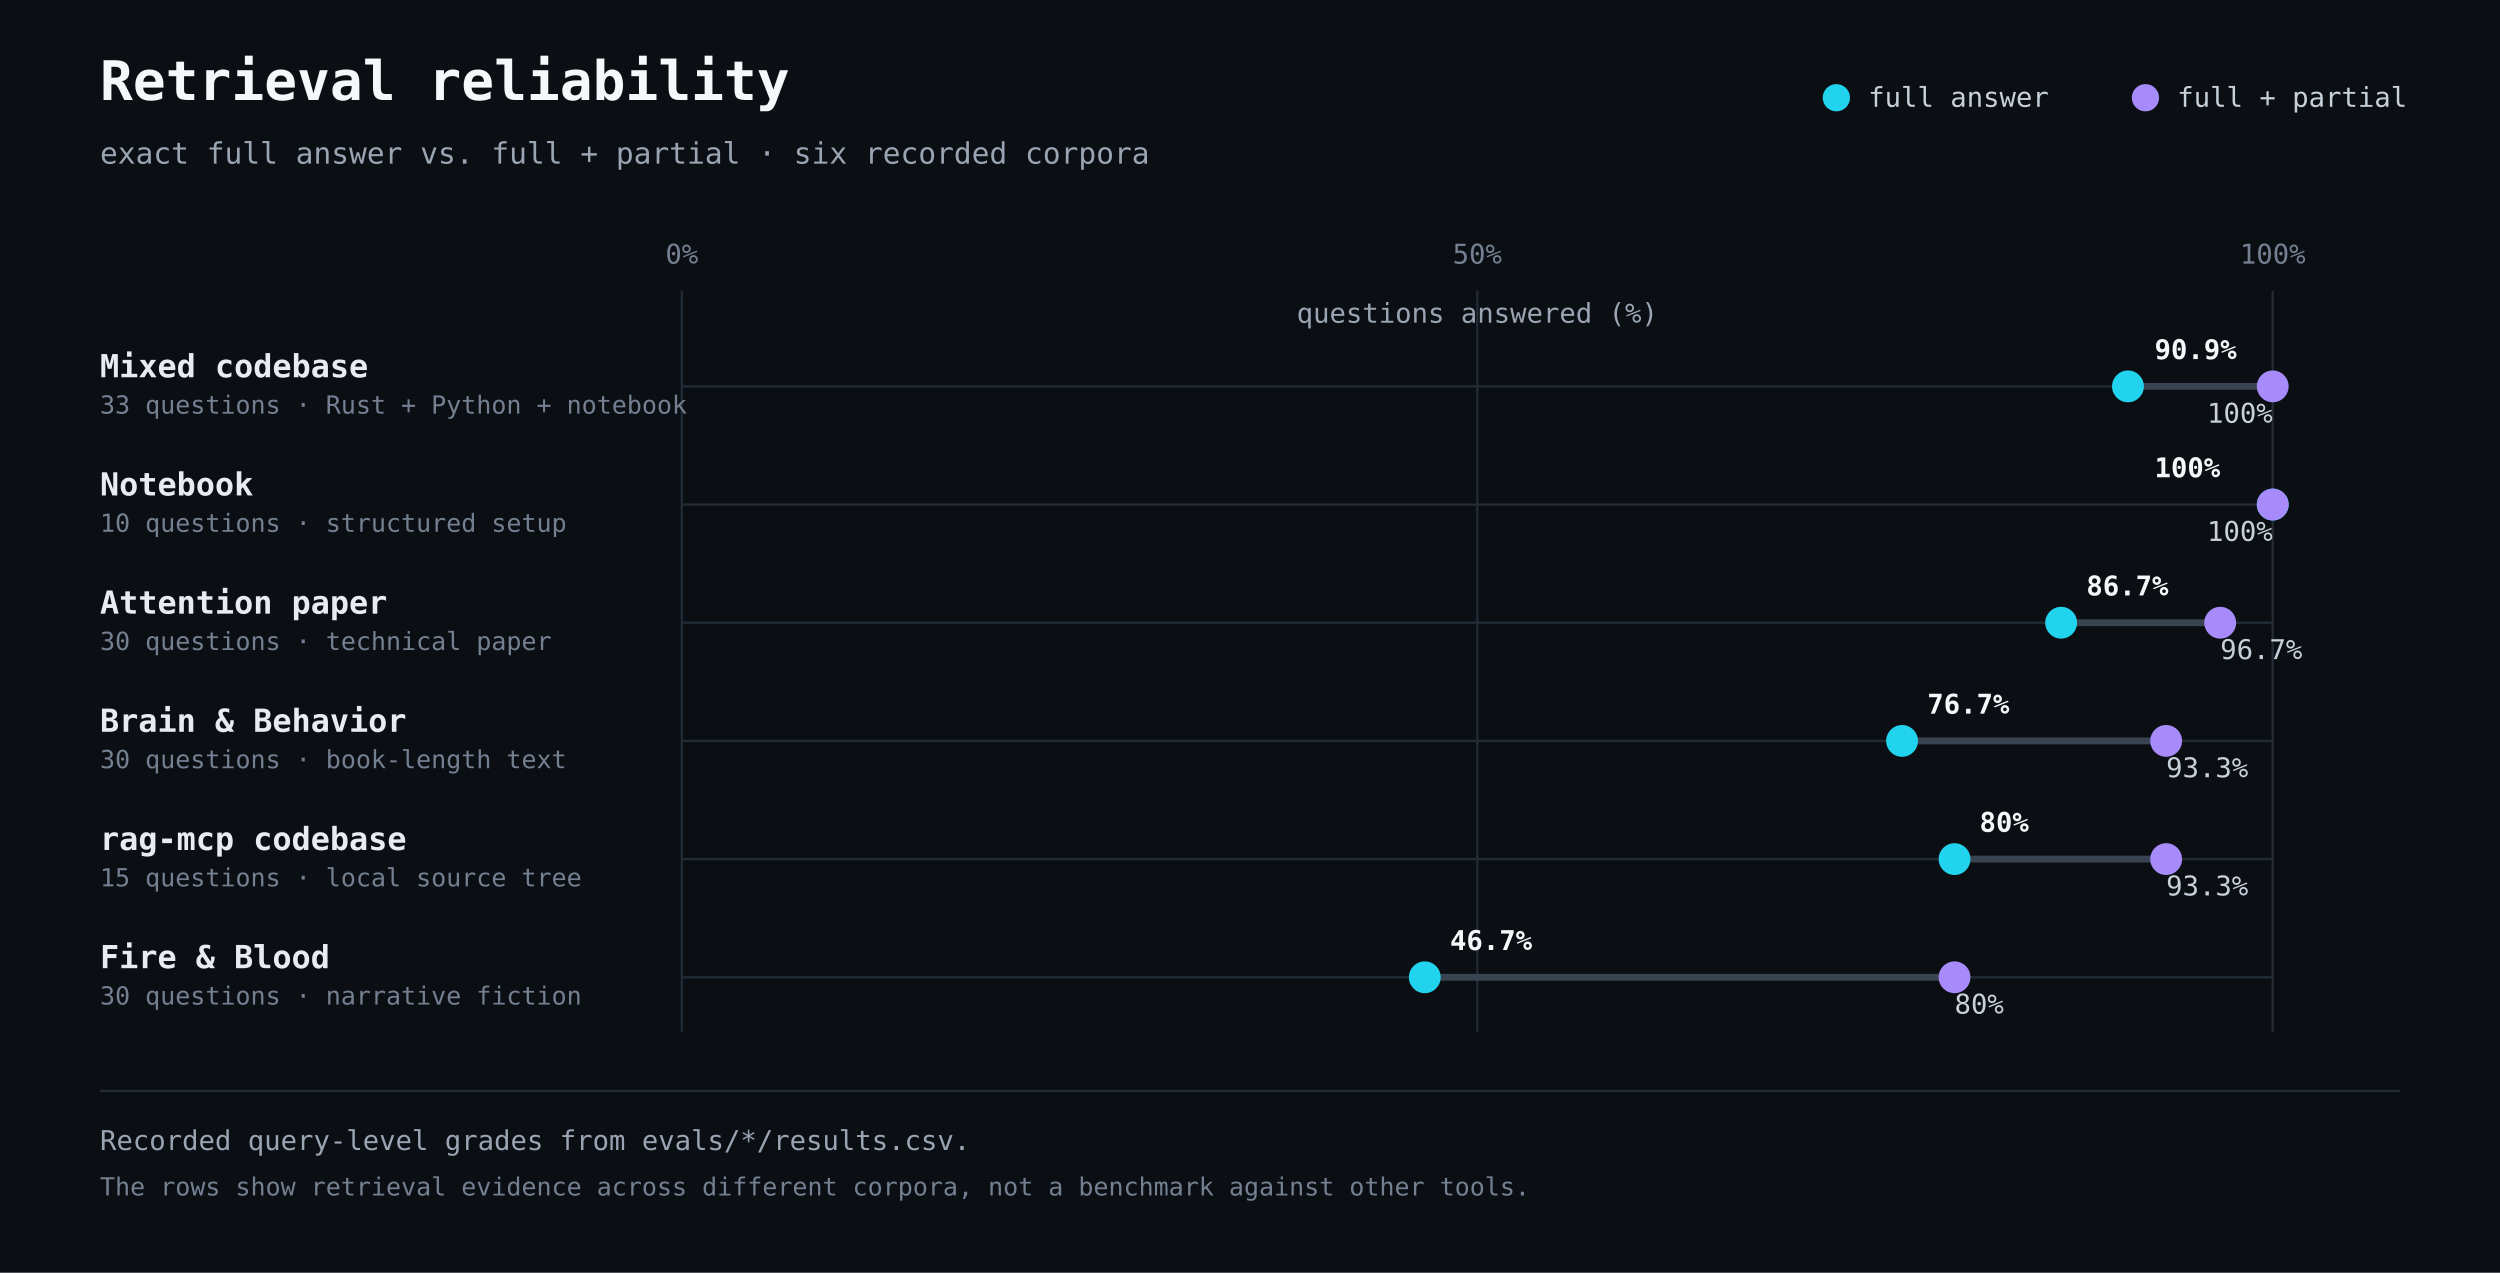
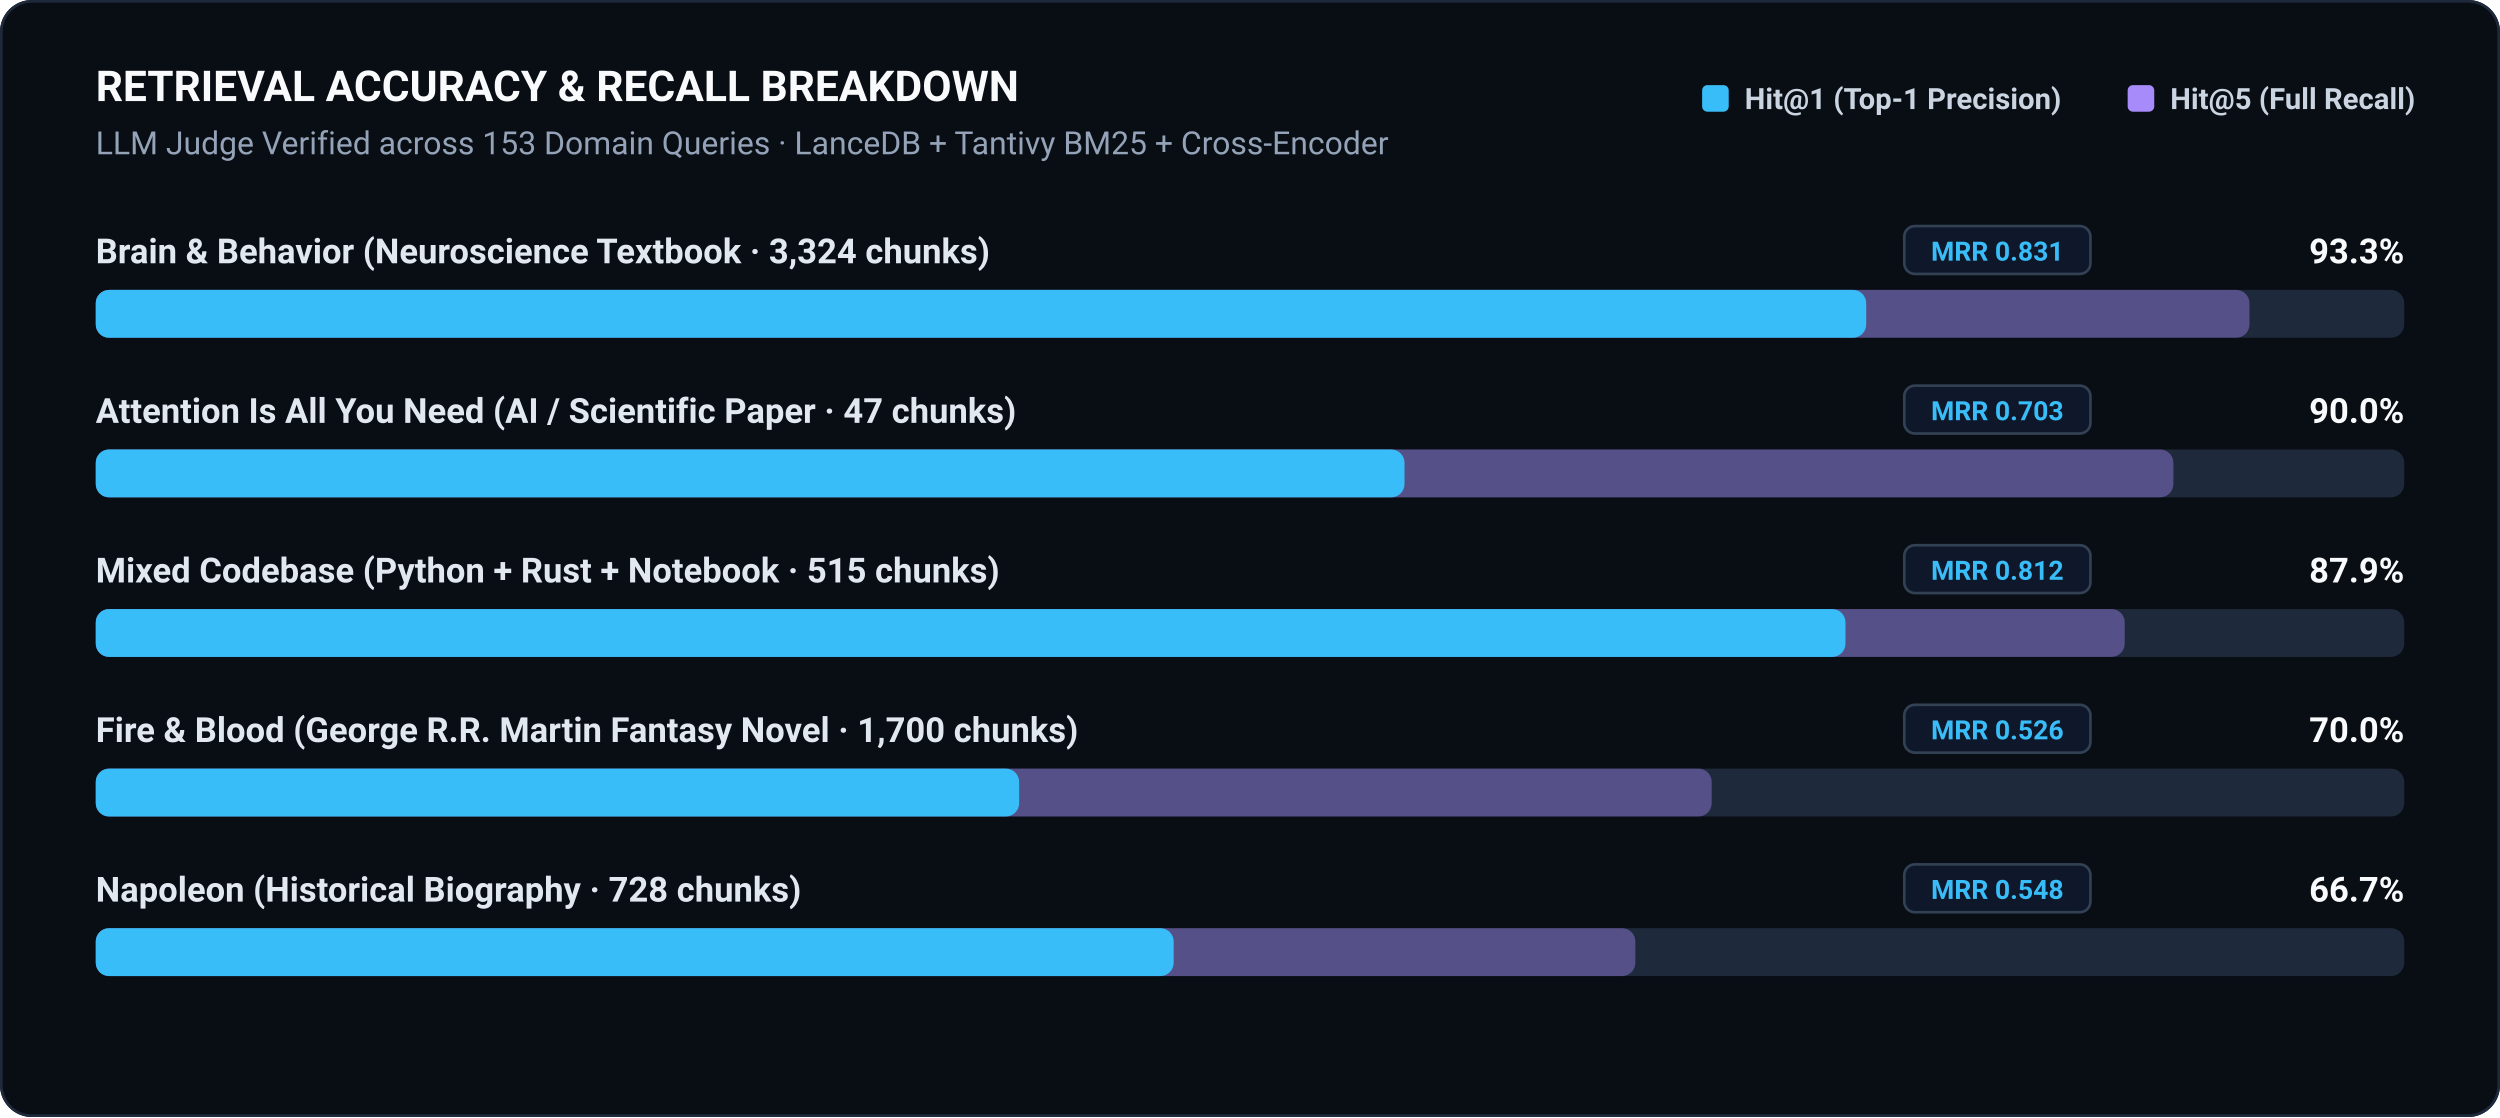
- <svg xmlns="http://www.w3.org/2000/svg" width="1100" height="560" viewBox="0 0 1100 560" role="img" aria-labelledby="title desc">
-   <rect width="1100" height="560" fill="#0b0f14" />
-   <text x="44" y="44" fill="#f5f7fa" font-family="ui-monospace, SFMono-Regular, Menlo, monospace" font-size="24" font-weight="700">Retrieval reliability</text>
-   <text x="44" y="72" fill="#9aa4b2" font-family="ui-monospace, SFMono-Regular, Menlo, monospace" font-size="13">exact full answer vs. full + partial · six recorded corpora</text>
-   <g font-family="ui-monospace, SFMono-Regular, Menlo, monospace" font-size="12">
-     <circle cx="808" cy="43" r="6" fill="#22d3ee" />
-     <text x="822" y="47" fill="#c8d0da">full answer</text>
-     <circle cx="944" cy="43" r="6" fill="#a78bfa" />
-     <text x="958" y="47" fill="#c8d0da">full + partial</text>
+ <svg xmlns="http://www.w3.org/2000/svg" width="940" height="420" viewBox="0 0 940 420" fill="none" role="img" aria-labelledby="title desc">
+   <rect width="940" height="420" rx="12" fill="#090d14" />
+   <rect x="0.5" y="0.5" width="939" height="419" rx="11.5" stroke="#1e293b" stroke-width="1" />
+   <text x="36" y="38" fill="#f8fafc" font-family="-apple-system, BlinkMacSystemFont, 'Segoe UI', Roboto, sans-serif" font-size="16" font-weight="700">RETRIEVAL ACCURACY &amp; RECALL BREAKDOWN</text>
+   <text x="36" y="58" fill="#94a3b8" font-family="-apple-system, BlinkMacSystemFont, 'Segoe UI', Roboto, sans-serif" font-size="12">LLM Judge Verified across 153 Domain Queries · LanceDB + Tantivy BM25 + Cross-Encoder</text>
+   <g font-family="-apple-system, BlinkMacSystemFont, 'Segoe UI', Roboto, sans-serif" font-size="11" font-weight="600">
+     <rect x="640" y="32" width="10" height="10" rx="2" fill="#38bdf8" />
+     <text x="656" y="41" fill="#cbd5e1">Hit@1 (Top-1 Precision)</text>
+     <rect x="800" y="32" width="10" height="10" rx="2" fill="#a78bfa" />
+     <text x="816" y="41" fill="#cbd5e1">Hit@5 (Full Recall)</text>
  </g>
-   <g font-family="ui-monospace, SFMono-Regular, Menlo, monospace" font-size="12" fill="#748091">
-     <text x="300" y="116" text-anchor="middle">0%</text>
-     <text x="650" y="116" text-anchor="middle">50%</text>
-     <text x="1000" y="116" text-anchor="middle">100%</text>
-     <text x="650" y="142" text-anchor="middle" fill="#9aa4b2">questions answered (%)</text>
+   <g font-family="-apple-system, BlinkMacSystemFont, 'Segoe UI', Roboto, sans-serif" transform="translate(36, 85)">
+     <text x="0" y="14" fill="#e2e8f0" font-size="13" font-weight="600">Brain &amp; Behavior (Neuroscience Textbook · 3,324 chunks)</text>
+     <rect x="680" y="0" width="70" height="18" rx="4" fill="#0f172a" stroke="#334155" />
+     <text x="715" y="13" fill="#38bdf8" font-size="10" font-weight="700" text-anchor="middle">MRR 0.831</text>
+     <text x="868" y="14" fill="#f8fafc" font-size="13" font-weight="700" text-anchor="end">93.3%</text>
+     <rect x="0" y="24" width="868" height="18" rx="5" fill="#1e293b" />
+     <rect x="0" y="24" width="809.8" height="18" rx="5" fill="#a78bfa" fill-opacity="0.4" />
+     <rect x="0" y="24" width="665.7" height="18" rx="5" fill="#38bdf8" />
  </g>
-   <g stroke="#232b35" stroke-width="1">
-     <line x1="300" y1="128" x2="300" y2="454" />
-     <line x1="650" y1="128" x2="650" y2="454" />
-     <line x1="1000" y1="128" x2="1000" y2="454" />
-     <line x1="300" y1="170" x2="1000" y2="170" />
-     <line x1="300" y1="222" x2="1000" y2="222" />
-     <line x1="300" y1="274" x2="1000" y2="274" />
-     <line x1="300" y1="326" x2="1000" y2="326" />
-     <line x1="300" y1="378" x2="1000" y2="378" />
-     <line x1="300" y1="430" x2="1000" y2="430" />
+   <g font-family="-apple-system, BlinkMacSystemFont, 'Segoe UI', Roboto, sans-serif" transform="translate(36, 145)">
+     <text x="0" y="14" fill="#e2e8f0" font-size="13" font-weight="600">Attention Is All You Need (AI / Scientific Paper · 47 chunks)</text>
+     <rect x="680" y="0" width="70" height="18" rx="4" fill="#0f172a" stroke="#334155" />
+     <text x="715" y="13" fill="#38bdf8" font-size="10" font-weight="700" text-anchor="middle">MRR 0.703</text>
+     <text x="868" y="14" fill="#f8fafc" font-size="13" font-weight="700" text-anchor="end">90.0%</text>
+     <rect x="0" y="24" width="868" height="18" rx="5" fill="#1e293b" />
+     <rect x="0" y="24" width="781.2" height="18" rx="5" fill="#a78bfa" fill-opacity="0.4" />
+     <rect x="0" y="24" width="492.1" height="18" rx="5" fill="#38bdf8" />
  </g>
-   <g font-family="ui-monospace, SFMono-Regular, Menlo, monospace">
-     <g fill="#e8ecf1" font-size="14">
-       <text x="44" y="166" font-weight="700">Mixed codebase</text>
-       <text x="44" y="182" fill="#748091" font-size="11">33 questions · Rust + Python + notebook</text>
-       <text x="44" y="218" font-weight="700">Notebook</text>
-       <text x="44" y="234" fill="#748091" font-size="11">10 questions · structured setup</text>
-       <text x="44" y="270" font-weight="700">Attention paper</text>
-       <text x="44" y="286" fill="#748091" font-size="11">30 questions · technical paper</text>
-       <text x="44" y="322" font-weight="700">Brain &amp; Behavior</text>
-       <text x="44" y="338" fill="#748091" font-size="11">30 questions · book-length text</text>
-       <text x="44" y="374" font-weight="700">rag-mcp codebase</text>
-       <text x="44" y="390" fill="#748091" font-size="11">15 questions · local source tree</text>
-       <text x="44" y="426" font-weight="700">Fire &amp; Blood</text>
-       <text x="44" y="442" fill="#748091" font-size="11">30 questions · narrative fiction</text>
-     </g>
-     <g stroke="#394452" stroke-width="3">
-       <line x1="936.3" y1="170" x2="1000" y2="170" />
-       <line x1="1000" y1="222" x2="1000" y2="222" />
-       <line x1="906.9" y1="274" x2="976.9" y2="274" />
-       <line x1="836.9" y1="326" x2="953.1" y2="326" />
-       <line x1="860" y1="378" x2="953.1" y2="378" />
-       <line x1="626.9" y1="430" x2="860" y2="430" />
-     </g>
-     <g fill="#22d3ee">
-       <circle cx="936.3" cy="170" r="7" />
-       <circle cx="1000" cy="222" r="7" />
-       <circle cx="906.9" cy="274" r="7" />
-       <circle cx="836.9" cy="326" r="7" />
-       <circle cx="860" cy="378" r="7" />
-       <circle cx="626.9" cy="430" r="7" />
-     </g>
-     <g fill="#a78bfa">
-       <circle cx="1000" cy="170" r="7" />
-       <circle cx="1000" cy="222" r="7" />
-       <circle cx="976.9" cy="274" r="7" />
-       <circle cx="953.1" cy="326" r="7" />
-       <circle cx="953.1" cy="378" r="7" />
-       <circle cx="860" cy="430" r="7" />
-     </g>
-     <g fill="#f5f7fa" font-size="12" font-weight="700">
-       <text x="948" y="158">90.9%</text>
-       <text x="948" y="210">100%</text>
-       <text x="918" y="262">86.7%</text>
-       <text x="848" y="314">76.7%</text>
-       <text x="871" y="366">80%</text>
-       <text x="638" y="418">46.7%</text>
-     </g>
-     <g fill="#c8d0da" font-size="12">
-       <text x="1000" y="186" text-anchor="end">100%</text>
-       <text x="1000" y="238" text-anchor="end">100%</text>
-       <text x="976.9" y="290">96.7%</text>
-       <text x="953.1" y="342">93.3%</text>
-       <text x="953.1" y="394">93.3%</text>
-       <text x="860" y="446">80%</text>
-     </g>
+   <g font-family="-apple-system, BlinkMacSystemFont, 'Segoe UI', Roboto, sans-serif" transform="translate(36, 205)">
+     <text x="0" y="14" fill="#e2e8f0" font-size="13" font-weight="600">Mixed Codebase (Python + Rust + Notebook · 515 chunks)</text>
+     <rect x="680" y="0" width="70" height="18" rx="4" fill="#0f172a" stroke="#334155" />
+     <text x="715" y="13" fill="#38bdf8" font-size="10" font-weight="700" text-anchor="middle">MRR 0.812</text>
+     <text x="868" y="14" fill="#f8fafc" font-size="13" font-weight="700" text-anchor="end">87.9%</text>
+     <rect x="0" y="24" width="868" height="18" rx="5" fill="#1e293b" />
+     <rect x="0" y="24" width="762.9" height="18" rx="5" fill="#a78bfa" fill-opacity="0.4" />
+     <rect x="0" y="24" width="657.9" height="18" rx="5" fill="#38bdf8" />
  </g>
-   <line x1="44" y1="480" x2="1056" y2="480" stroke="#232b35" />
-   <text x="44" y="506" fill="#9aa4b2" font-family="ui-monospace, SFMono-Regular, Menlo, monospace" font-size="12">Recorded query-level grades from evals/*/results.csv.</text>
-   <text x="44" y="526" fill="#748091" font-family="ui-monospace, SFMono-Regular, Menlo, monospace" font-size="11">The rows show retrieval evidence across different corpora, not a benchmark against other tools.</text>
+   <g font-family="-apple-system, BlinkMacSystemFont, 'Segoe UI', Roboto, sans-serif" transform="translate(36, 265)">
+     <text x="0" y="14" fill="#e2e8f0" font-size="13" font-weight="600">Fire &amp; Blood (George R.R. Martin Fantasy Novel · 1,700 chunks)</text>
+     <rect x="680" y="0" width="70" height="18" rx="4" fill="#0f172a" stroke="#334155" />
+     <text x="715" y="13" fill="#38bdf8" font-size="10" font-weight="700" text-anchor="middle">MRR 0.526</text>
+     <text x="868" y="14" fill="#f8fafc" font-size="13" font-weight="700" text-anchor="end">70.0%</text>
+     <rect x="0" y="24" width="868" height="18" rx="5" fill="#1e293b" />
+     <rect x="0" y="24" width="607.6" height="18" rx="5" fill="#a78bfa" fill-opacity="0.4" />
+     <rect x="0" y="24" width="347.2" height="18" rx="5" fill="#38bdf8" />
+   </g>
+   <g font-family="-apple-system, BlinkMacSystemFont, 'Segoe UI', Roboto, sans-serif" transform="translate(36, 325)">
+     <text x="0" y="14" fill="#e2e8f0" font-size="13" font-weight="600">Napoleon (Historical Biography · 728 chunks)</text>
+     <rect x="680" y="0" width="70" height="18" rx="4" fill="#0f172a" stroke="#334155" />
+     <text x="715" y="13" fill="#38bdf8" font-size="10" font-weight="700" text-anchor="middle">MRR 0.548</text>
+     <text x="868" y="14" fill="#f8fafc" font-size="13" font-weight="700" text-anchor="end">66.7%</text>
+     <rect x="0" y="24" width="868" height="18" rx="5" fill="#1e293b" />
+     <rect x="0" y="24" width="578.9" height="18" rx="5" fill="#a78bfa" fill-opacity="0.4" />
+     <rect x="0" y="24" width="405.3" height="18" rx="5" fill="#38bdf8" />
+   </g>
</svg>
